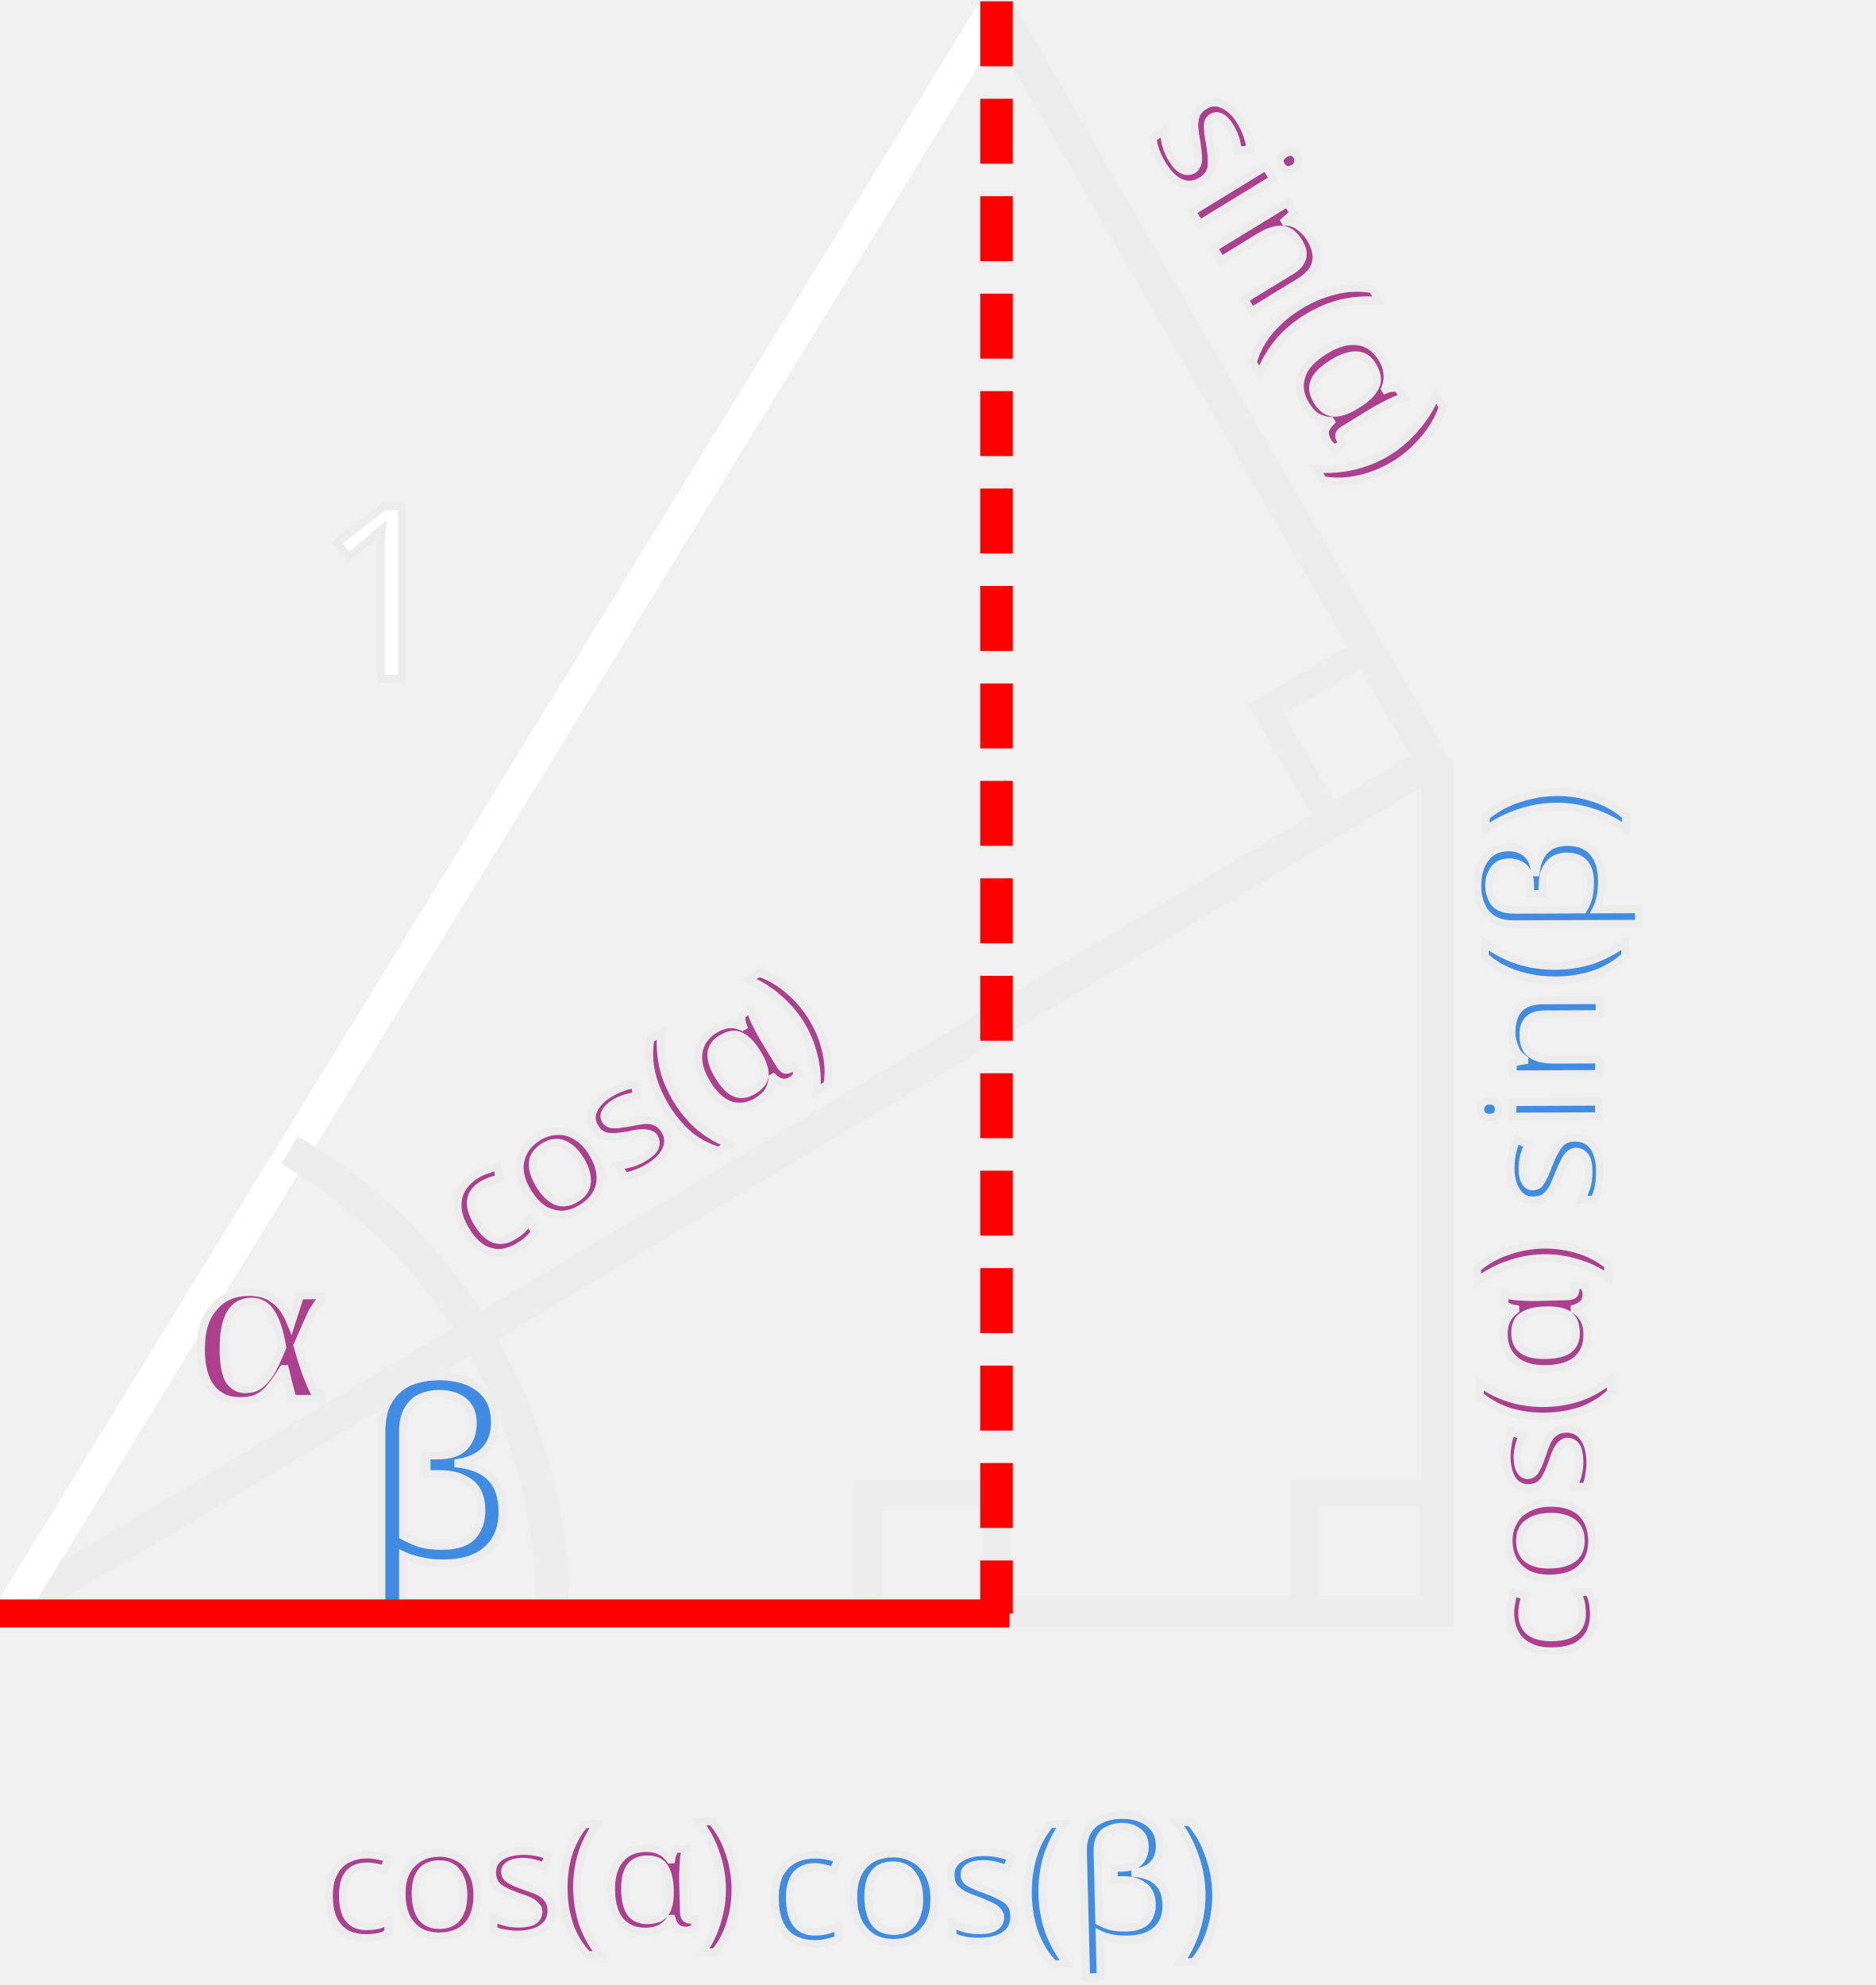
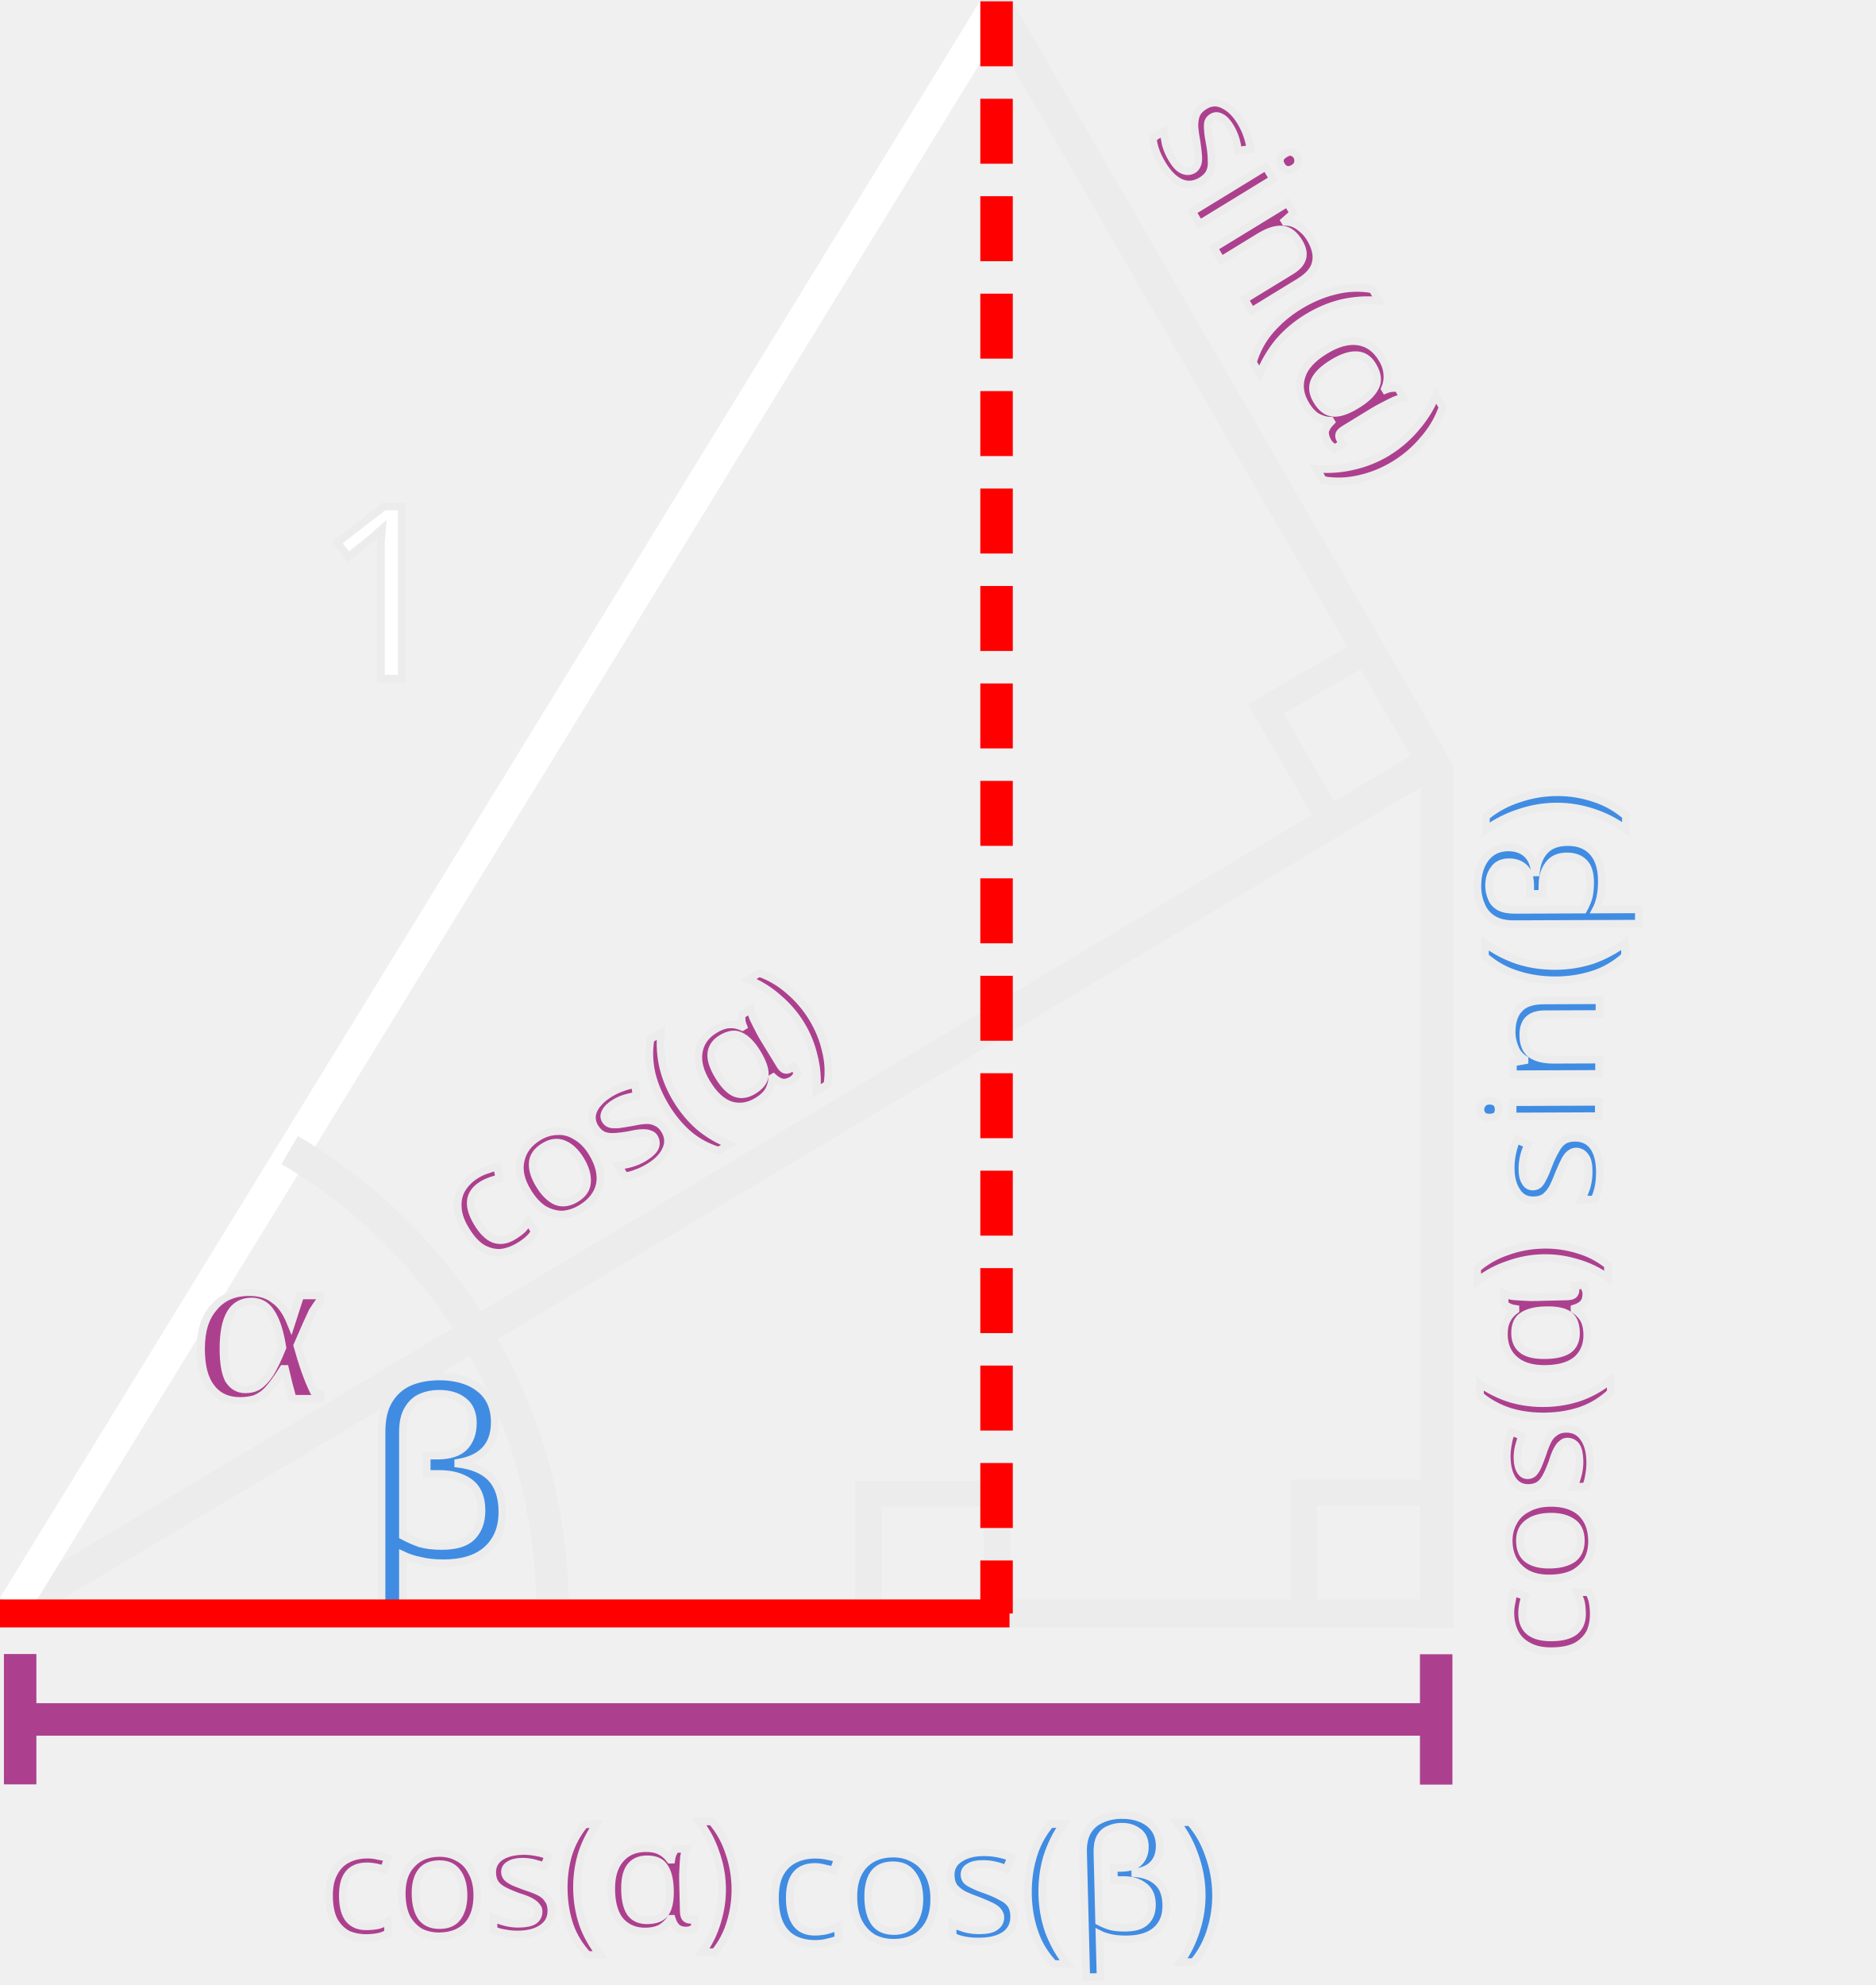
<svg xmlns="http://www.w3.org/2000/svg" width="57.754mm" height="61.11mm" viewBox="0 0 57.754 61.11" version="1.1" id="svg1">
  <defs id="defs1" />
  <g id="layer1" transform="translate(-68.96659,-154.7725)">
    <rect style="font-variation-settings:normal;opacity:1;vector-effect:none;fill:none;fill-opacity:1;stroke:#ececec;stroke-width:0.802;stroke-linecap:butt;stroke-linejoin:miter;stroke-miterlimit:4;stroke-dasharray:none;stroke-dashoffset:0;stroke-opacity:1;-inkscape-stroke:none;stop-color:#000000;stop-opacity:1" id="rect25" width="3.966" height="3.718" x="109.12" y="200.727" />
    <rect style="font-variation-settings:normal;vector-effect:none;fill:none;fill-opacity:1;stroke:#ececec;stroke-width:0.802;stroke-linecap:butt;stroke-linejoin:miter;stroke-miterlimit:4;stroke-dasharray:none;stroke-dashoffset:0;stroke-opacity:1;-inkscape-stroke:none;stop-color:#000000" id="rect25-3" width="3.966" height="3.718" x="95.702" y="200.755" />
    <rect style="font-variation-settings:normal;vector-effect:none;fill:none;fill-opacity:1;stroke:#ececec;stroke-width:0.802;stroke-linecap:butt;stroke-linejoin:miter;stroke-miterlimit:4;stroke-dasharray:none;stroke-dashoffset:0;stroke-opacity:1;-inkscape-stroke:none;stop-color:#000000" id="rect25-7" width="3.966" height="3.718" x="206.907" y="-8.897" transform="rotate(60)" />
    <path style="font-variation-settings:normal;opacity:1;vector-effect:none;fill:none;fill-opacity:1;stroke:#ececec;stroke-width:0.86;stroke-linecap:butt;stroke-linejoin:miter;stroke-miterlimit:4;stroke-dasharray:none;stroke-dashoffset:0;stroke-opacity:1;-inkscape-stroke:none;stop-color:#000000;stop-opacity:1" d="M 113.258,204.445 H 68.999" id="path1" />
    <path style="font-variation-settings:normal;opacity:1;vector-effect:none;fill:none;fill-opacity:1;stroke:#ececec;stroke-width:1;stroke-linecap:butt;stroke-linejoin:miter;stroke-miterlimit:4;stroke-dasharray:none;stroke-dashoffset:0;stroke-opacity:1;-inkscape-stroke:none" d="m 113.221,204.883 v -26.453" id="path2" />
+     <path style="font-variation-settings:normal;vector-effect:none;fill:none;fill-opacity:1;stroke:#ad408e;stroke-width:1;stroke-linecap:butt;stroke-linejoin:miter;stroke-miterlimit:4;stroke-dasharray:none;stroke-dashoffset:0;stroke-opacity:1;-inkscape-stroke:none" d="m 113.186,209.713 v -4.013" id="path2-2" />
+     <path style="font-variation-settings:normal;vector-effect:none;fill:none;fill-opacity:1;stroke:#ad408e;stroke-width:1;stroke-linecap:butt;stroke-linejoin:miter;stroke-miterlimit:4;stroke-dasharray:none;stroke-dashoffset:0;stroke-opacity:1;-inkscape-stroke:none" d="M 70,207.707 H 112.701" id="path2-2-6" />
+     <path style="font-variation-settings:normal;vector-effect:none;fill:none;fill-opacity:1;stroke:#ad408e;stroke-width:1;stroke-linecap:butt;stroke-linejoin:miter;stroke-miterlimit:4;stroke-dasharray:none;stroke-dashoffset:0;stroke-opacity:1;-inkscape-stroke:none" d="m 69.587,209.706 v -4.013" id="path2-2-7" />
    <path style="font-variation-settings:normal;opacity:1;vector-effect:none;fill:none;fill-opacity:1;stroke:#ececec;stroke-width:1;stroke-linecap:butt;stroke-linejoin:miter;stroke-miterlimit:4;stroke-dasharray:none;stroke-dashoffset:0;stroke-opacity:1;-inkscape-stroke:none" d="M 69.261,204.395 113.449,177.989" id="path3" />
    <path style="font-variation-settings:normal;opacity:1;vector-effect:none;fill:none;fill-opacity:1;stroke:#ececec;stroke-width:1;stroke-linecap:butt;stroke-linejoin:miter;stroke-miterlimit:4;stroke-dasharray:none;stroke-dashoffset:0;stroke-opacity:1;-inkscape-stroke:none;stop-color:#000000;stop-opacity:1" d="M 113.011,178.107 99.682,155.023" id="path4" />
    <path style="font-variation-settings:normal;opacity:1;vector-effect:none;fill:none;fill-opacity:1;stroke:#ffffff;stroke-width:1;stroke-linecap:butt;stroke-linejoin:miter;stroke-miterlimit:4;stroke-dasharray:none;stroke-dashoffset:0;stroke-opacity:1;-inkscape-stroke:none" d="M 69.393,204.225 99.559,155.084" id="path5" />
    <text xml:space="preserve" style="font-style:normal;font-variant:normal;font-weight:normal;font-stretch:normal;font-size:7.416px;line-height:normal;font-family:sans-serif;font-variant-ligatures:normal;font-variant-position:normal;font-variant-caps:normal;font-variant-numeric:normal;font-variant-alternates:normal;font-variant-east-asian:normal;font-feature-settings:normal;font-variation-settings:normal;text-indent:0;text-align:start;text-decoration-line:none;text-decoration-style:solid;text-decoration-color:#000000;letter-spacing:normal;word-spacing:normal;text-transform:none;writing-mode:lr-tb;direction:ltr;text-orientation:mixed;dominant-baseline:auto;baseline-shift:baseline;white-space:pre;opacity:1;vector-effect:none;fill:#408ce3;fill-opacity:1;stroke:#ececec;stroke-width:0.234;stroke-linecap:butt;stroke-linejoin:miter;stroke-miterlimit:4;stroke-dasharray:none;stroke-dashoffset:0;stroke-opacity:1;-inkscape-stroke:none;stop-color:#000000;stop-opacity:1" x="80.089" y="202.817" id="text13">
      <tspan id="tspan13" style="font-style:normal;font-variant:normal;font-weight:normal;font-stretch:normal;font-size:7.416px;line-height:normal;font-family:sans-serif;font-variant-ligatures:normal;font-variant-position:normal;font-variant-caps:normal;font-variant-numeric:normal;font-variant-alternates:normal;font-variant-east-asian:normal;font-feature-settings:normal;font-variation-settings:normal;text-indent:0;text-align:start;text-decoration-line:none;text-decoration-style:solid;text-decoration-color:#000000;letter-spacing:normal;word-spacing:normal;text-transform:none;writing-mode:lr-tb;direction:ltr;text-orientation:mixed;dominant-baseline:auto;baseline-shift:baseline;white-space:pre;vector-effect:none;fill:#408ce3;fill-opacity:1;stroke:#ececec;stroke-width:0.234;stroke-linecap:butt;stroke-linejoin:miter;stroke-miterlimit:4;stroke-dasharray:none;stroke-dashoffset:0;stroke-opacity:1;-inkscape-stroke:none;stop-color:#000000;stop-opacity:1" x="80.089" y="202.817">β</tspan>
    </text>
    <text xml:space="preserve" style="font-size:3.175px;white-space:pre;inline-size:8.004;display:inline;fill:#ad408e;fill-opacity:1;stroke:#ececec;stroke-width:0.1;stroke-dasharray:none;stroke-opacity:1" x="55.768" y="190.686" id="text14" transform="matrix(2.506766,0,0,2.176627,-64.96544,-217.2216)">
-       <tspan x="55.768" y="190.686" id="tspan1">α</tspan>
+       <tspan x="55.768" y="190.686" id="tspan2">α</tspan>
    </text>
    <path id="path6" style="opacity:1;vector-effect:none;fill:none;stroke:#ececec;stroke-width:1;stroke-opacity:1" d="m 77.886,190.178 c 2.323,1.365 4.28,3.287 5.686,5.583 1.523,2.485 2.4,5.409 2.4,8.537" />
    <text xml:space="preserve" style="font-style:normal;font-variant:normal;font-weight:normal;font-stretch:normal;font-size:7.416px;line-height:normal;font-family:sans-serif;font-variant-ligatures:normal;font-variant-position:normal;font-variant-caps:normal;font-variant-numeric:normal;font-variant-alternates:normal;font-variant-east-asian:normal;font-feature-settings:normal;font-variation-settings:normal;text-indent:0;text-align:start;text-decoration-line:none;text-decoration-style:solid;text-decoration-color:#000000;letter-spacing:normal;word-spacing:normal;text-transform:none;writing-mode:lr-tb;direction:ltr;text-orientation:mixed;dominant-baseline:auto;baseline-shift:baseline;white-space:pre;opacity:1;vector-effect:none;fill:#ffffff;fill-opacity:1;stroke:#ececec;stroke-width:0.234;stroke-linecap:butt;stroke-linejoin:miter;stroke-miterlimit:4;stroke-dasharray:none;stroke-dashoffset:0;stroke-opacity:1;-inkscape-stroke:none" x="78.695" y="175.664" id="text8">
      <tspan id="tspan8" style="fill:#ffffff;stroke-width:0.234" x="78.695" y="175.664">1</tspan>
    </text>
    <text xml:space="preserve" style="font-style:normal;font-variant:normal;font-weight:normal;font-stretch:normal;font-size:4.635px;line-height:normal;font-family:sans-serif;font-variant-ligatures:normal;font-variant-position:normal;font-variant-caps:normal;font-variant-numeric:normal;font-variant-alternates:normal;font-variant-east-asian:normal;font-feature-settings:normal;font-variation-settings:normal;text-indent:0;text-align:start;text-decoration-line:none;text-decoration-style:solid;text-decoration-color:#000000;letter-spacing:normal;word-spacing:normal;text-transform:none;writing-mode:lr-tb;direction:ltr;text-orientation:mixed;dominant-baseline:auto;baseline-shift:baseline;white-space:pre;opacity:1;vector-effect:none;fill:#ad408e;fill-opacity:1;stroke:#ececec;stroke-width:0.234;stroke-linecap:butt;stroke-linejoin:miter;stroke-miterlimit:4;stroke-dasharray:none;stroke-dashoffset:0;stroke-opacity:1;-inkscape-stroke:none;stop-color:#000000;stop-opacity:1" x="-29.439" y="210.324" id="text9" transform="matrix(0.8591621,-0.5230668,0.5183684,0.8483366,0,0)">
      <tspan id="tspan9" style="font-style:normal;font-variant:normal;font-weight:normal;font-stretch:normal;font-size:4.635px;line-height:normal;font-family:sans-serif;font-variant-ligatures:normal;font-variant-position:normal;font-variant-caps:normal;font-variant-numeric:normal;font-variant-alternates:normal;font-variant-east-asian:normal;font-feature-settings:normal;font-variation-settings:normal;text-indent:0;text-align:start;text-decoration-line:none;text-decoration-style:solid;text-decoration-color:#000000;letter-spacing:normal;word-spacing:normal;text-transform:none;writing-mode:lr-tb;direction:ltr;text-orientation:mixed;dominant-baseline:auto;baseline-shift:baseline;white-space:pre;opacity:0.98;vector-effect:none;fill:#ad408e;fill-opacity:1;stroke:#ececec;stroke-width:0.234;stroke-linecap:butt;stroke-linejoin:miter;stroke-miterlimit:4;stroke-dasharray:none;stroke-dashoffset:0;stroke-opacity:1;-inkscape-stroke:none;stop-color:#000000;stop-opacity:1" x="-29.439" y="210.324">cos(α)</tspan>
    </text>
    <text xml:space="preserve" style="font-style:normal;font-variant:normal;font-weight:normal;font-stretch:normal;font-size:4.635px;line-height:normal;font-family:sans-serif;font-variant-ligatures:normal;font-variant-position:normal;font-variant-caps:normal;font-variant-numeric:normal;font-variant-alternates:normal;font-variant-east-asian:normal;font-feature-settings:normal;font-variation-settings:normal;text-indent:0;text-align:start;text-decoration-line:none;text-decoration-style:solid;text-decoration-color:#000000;letter-spacing:normal;word-spacing:normal;text-transform:none;writing-mode:lr-tb;direction:ltr;text-orientation:mixed;dominant-baseline:auto;baseline-shift:baseline;white-space:pre;vector-effect:none;fill:#ad408e;fill-opacity:1;stroke:#ececec;stroke-width:0.234;stroke-linecap:butt;stroke-linejoin:miter;stroke-miterlimit:4;stroke-dasharray:none;stroke-dashoffset:0;stroke-opacity:1;-inkscape-stroke:none;stop-color:#000000" x="73.087" y="217.467" id="text9-5" transform="matrix(1.00559,-0.02340811,0.02475189,0.9938652,0,0)">
      <tspan id="tspan9-5" style="font-style:normal;font-variant:normal;font-weight:normal;font-stretch:normal;font-size:4.635px;line-height:normal;font-family:sans-serif;font-variant-ligatures:normal;font-variant-position:normal;font-variant-caps:normal;font-variant-numeric:normal;font-variant-alternates:normal;font-variant-east-asian:normal;font-feature-settings:normal;font-variation-settings:normal;text-indent:0;text-align:start;text-decoration-line:none;text-decoration-style:solid;text-decoration-color:#000000;letter-spacing:normal;word-spacing:normal;text-transform:none;writing-mode:lr-tb;direction:ltr;text-orientation:mixed;dominant-baseline:auto;baseline-shift:baseline;white-space:pre;opacity:0.98;vector-effect:none;fill:#ad408e;fill-opacity:1;stroke:#ececec;stroke-width:0.234;stroke-linecap:butt;stroke-linejoin:miter;stroke-miterlimit:4;stroke-dasharray:none;stroke-dashoffset:0;stroke-opacity:1;-inkscape-stroke:none;stop-color:#000000;stop-opacity:1" x="73.087" y="217.467">cos(α)</tspan>
    </text>
    <text xml:space="preserve" style="font-style:normal;font-variant:normal;font-weight:normal;font-stretch:normal;font-size:4.635px;line-height:normal;font-family:sans-serif;font-variant-ligatures:normal;font-variant-position:normal;font-variant-caps:normal;font-variant-numeric:normal;font-variant-alternates:normal;font-variant-east-asian:normal;font-feature-settings:normal;font-variation-settings:normal;text-indent:0;text-align:start;text-decoration-line:none;text-decoration-style:solid;text-decoration-color:#000000;letter-spacing:normal;word-spacing:normal;text-transform:none;writing-mode:lr-tb;direction:ltr;text-orientation:mixed;dominant-baseline:auto;baseline-shift:baseline;white-space:pre;vector-effect:none;fill:#ad408e;fill-opacity:1;stroke:#ececec;stroke-width:0.234;stroke-linecap:butt;stroke-linejoin:miter;stroke-miterlimit:4;stroke-dasharray:none;stroke-dashoffset:0;stroke-opacity:1;-inkscape-stroke:none;stop-color:#000000" x="-207.483" y="113.866" id="text9-5-7" transform="matrix(-0.02340811,-1.00559,0.9938652,-0.02475189,0,0)">
      <tspan id="tspan9-5-4" style="font-style:normal;font-variant:normal;font-weight:normal;font-stretch:normal;font-size:4.635px;line-height:normal;font-family:sans-serif;font-variant-ligatures:normal;font-variant-position:normal;font-variant-caps:normal;font-variant-numeric:normal;font-variant-alternates:normal;font-variant-east-asian:normal;font-feature-settings:normal;font-variation-settings:normal;text-indent:0;text-align:start;text-decoration-line:none;text-decoration-style:solid;text-decoration-color:#000000;letter-spacing:normal;word-spacing:normal;text-transform:none;writing-mode:lr-tb;direction:ltr;text-orientation:mixed;dominant-baseline:auto;baseline-shift:baseline;white-space:pre;opacity:0.98;vector-effect:none;fill:#ad408e;fill-opacity:1;stroke:#ececec;stroke-width:0.234;stroke-linecap:butt;stroke-linejoin:miter;stroke-miterlimit:4;stroke-dasharray:none;stroke-dashoffset:0;stroke-opacity:1;-inkscape-stroke:none;stop-color:#000000;stop-opacity:1" x="-207.483" y="113.866">cos(α)</tspan>
    </text>
    <text xml:space="preserve" style="font-style:normal;font-variant:normal;font-weight:normal;font-stretch:normal;font-size:4.991px;line-height:normal;font-family:sans-serif;font-variant-ligatures:normal;font-variant-position:normal;font-variant-caps:normal;font-variant-numeric:normal;font-variant-alternates:normal;font-variant-east-asian:normal;font-feature-settings:normal;font-variation-settings:normal;text-indent:0;text-align:start;text-decoration-line:none;text-decoration-style:solid;text-decoration-color:#000000;letter-spacing:normal;word-spacing:normal;text-transform:none;writing-mode:lr-tb;direction:ltr;text-orientation:mixed;dominant-baseline:auto;baseline-shift:baseline;white-space:pre;opacity:1;vector-effect:none;fill:#ad408e;fill-opacity:1;stroke:#ececec;stroke-width:0.234;stroke-linecap:butt;stroke-linejoin:miter;stroke-miterlimit:4;stroke-dasharray:none;stroke-dashoffset:0;stroke-opacity:1;-inkscape-stroke:none;stop-color:#000000;stop-opacity:1" x="188.32" y="-8.148" id="text9-2" transform="matrix(0.5168333,0.8659091,-0.8460004,0.5174599,0,0)">
      <tspan id="tspan9-2" style="font-style:normal;font-variant:normal;font-weight:normal;font-stretch:normal;font-size:4.991px;line-height:normal;font-family:sans-serif;font-variant-ligatures:normal;font-variant-position:normal;font-variant-caps:normal;font-variant-numeric:normal;font-variant-alternates:normal;font-variant-east-asian:normal;font-feature-settings:normal;font-variation-settings:normal;text-indent:0;text-align:start;text-decoration-line:none;text-decoration-style:solid;text-decoration-color:#000000;letter-spacing:normal;word-spacing:normal;text-transform:none;writing-mode:lr-tb;direction:ltr;text-orientation:mixed;dominant-baseline:auto;baseline-shift:baseline;white-space:pre;opacity:0.98;vector-effect:none;fill:#ad408e;fill-opacity:1;stroke:#ececec;stroke-width:0.234;stroke-linecap:butt;stroke-linejoin:miter;stroke-miterlimit:4;stroke-dasharray:none;stroke-dashoffset:0;stroke-opacity:1;-inkscape-stroke:none;stop-color:#000000;stop-opacity:1" x="188.32" y="-8.148">sin(α)</tspan>
    </text>
    <text xml:space="preserve" style="font-style:normal;font-variant:normal;font-weight:normal;font-stretch:normal;font-size:4.991px;line-height:normal;font-family:sans-serif;font-variant-ligatures:normal;font-variant-position:normal;font-variant-caps:normal;font-variant-numeric:normal;font-variant-alternates:normal;font-variant-east-asian:normal;font-feature-settings:normal;font-variation-settings:normal;text-indent:0;text-align:start;text-decoration-line:none;text-decoration-style:solid;text-decoration-color:#000000;letter-spacing:normal;word-spacing:normal;text-transform:none;writing-mode:lr-tb;direction:ltr;text-orientation:mixed;dominant-baseline:auto;baseline-shift:baseline;white-space:pre;vector-effect:none;fill:#408ce3;fill-opacity:1;stroke:#ececec;stroke-width:0.234;stroke-linecap:butt;stroke-linejoin:miter;stroke-miterlimit:4;stroke-dasharray:none;stroke-dashoffset:0;stroke-opacity:1;-inkscape-stroke:none;stop-color:#000000" x="86.387" y="217.731" id="text9-2-5" transform="matrix(1.008316,-0.01463619,0.0251332,0.9913878,0,0)">
      <tspan id="tspan9-2-6" style="font-style:normal;font-variant:normal;font-weight:normal;font-stretch:normal;font-size:4.991px;line-height:normal;font-family:sans-serif;font-variant-ligatures:normal;font-variant-position:normal;font-variant-caps:normal;font-variant-numeric:normal;font-variant-alternates:normal;font-variant-east-asian:normal;font-feature-settings:normal;font-variation-settings:normal;text-indent:0;text-align:start;text-decoration-line:none;text-decoration-style:solid;text-decoration-color:#000000;letter-spacing:normal;word-spacing:normal;text-transform:none;writing-mode:lr-tb;direction:ltr;text-orientation:mixed;dominant-baseline:auto;baseline-shift:baseline;white-space:pre;opacity:0.98;vector-effect:none;fill:#408ce3;fill-opacity:1;stroke:#ececec;stroke-width:0.234;stroke-linecap:butt;stroke-linejoin:miter;stroke-miterlimit:4;stroke-dasharray:none;stroke-dashoffset:0;stroke-opacity:1;-inkscape-stroke:none;stop-color:#000000;stop-opacity:1" x="86.387" y="217.731">cos(β)</tspan>
    </text>
    <path style="font-variation-settings:normal;vector-effect:none;fill:none;fill-opacity:1;stroke:#ff0000;stroke-width:0.86;stroke-linecap:butt;stroke-linejoin:miter;stroke-miterlimit:4;stroke-dasharray:none;stroke-dashoffset:0;stroke-opacity:1;-inkscape-stroke:none;stop-color:#000000" d="M 100.049,204.443 H 68.886" id="path1-7" />
    <path style="font-variation-settings:normal;opacity:1;vector-effect:none;fill:none;fill-opacity:1;stroke:#ff0000;stroke-width:1;stroke-linecap:butt;stroke-linejoin:miter;stroke-miterlimit:4;stroke-dasharray:2, 1;stroke-dashoffset:0;stroke-opacity:1;-inkscape-stroke:none;stop-color:#000000;stop-opacity:1" d="m 99.65,154.813 v 49.632" id="path22" />
    <text xml:space="preserve" style="font-style:normal;font-variant:normal;font-weight:normal;font-stretch:normal;font-size:4.991px;line-height:normal;font-family:sans-serif;font-variant-ligatures:normal;font-variant-position:normal;font-variant-caps:normal;font-variant-numeric:normal;font-variant-alternates:normal;font-variant-east-asian:normal;font-feature-settings:normal;font-variation-settings:normal;text-indent:0;text-align:start;text-decoration-line:none;text-decoration-style:solid;text-decoration-color:#000000;letter-spacing:normal;word-spacing:normal;text-transform:none;writing-mode:lr-tb;direction:ltr;text-orientation:mixed;dominant-baseline:auto;baseline-shift:baseline;white-space:pre;vector-effect:none;fill:#408ce3;fill-opacity:1;stroke:#ececec;stroke-width:0.234;stroke-linecap:butt;stroke-linejoin:miter;stroke-miterlimit:4;stroke-dasharray:none;stroke-dashoffset:0;stroke-opacity:1;-inkscape-stroke:none;stop-color:#000000" x="-190.846" y="120.482" id="text9-2-5-4" transform="matrix(0.00686647,-1.008399,0.9916983,-0.0039891,0,0)">
      <tspan id="tspan9-2-6-5" style="font-style:normal;font-variant:normal;font-weight:normal;font-stretch:normal;font-size:4.991px;line-height:normal;font-family:sans-serif;font-variant-ligatures:normal;font-variant-position:normal;font-variant-caps:normal;font-variant-numeric:normal;font-variant-alternates:normal;font-variant-east-asian:normal;font-feature-settings:normal;font-variation-settings:normal;text-indent:0;text-align:start;text-decoration-line:none;text-decoration-style:solid;text-decoration-color:#000000;letter-spacing:normal;word-spacing:normal;text-transform:none;writing-mode:lr-tb;direction:ltr;text-orientation:mixed;dominant-baseline:auto;baseline-shift:baseline;white-space:pre;opacity:0.98;vector-effect:none;fill:#408ce3;fill-opacity:1;stroke:#ececec;stroke-width:0.234;stroke-linecap:butt;stroke-linejoin:miter;stroke-miterlimit:4;stroke-dasharray:none;stroke-dashoffset:0;stroke-opacity:1;-inkscape-stroke:none;stop-color:#000000;stop-opacity:1" x="-190.846" y="120.482">sin(β)</tspan>
    </text>
  </g>
</svg>
